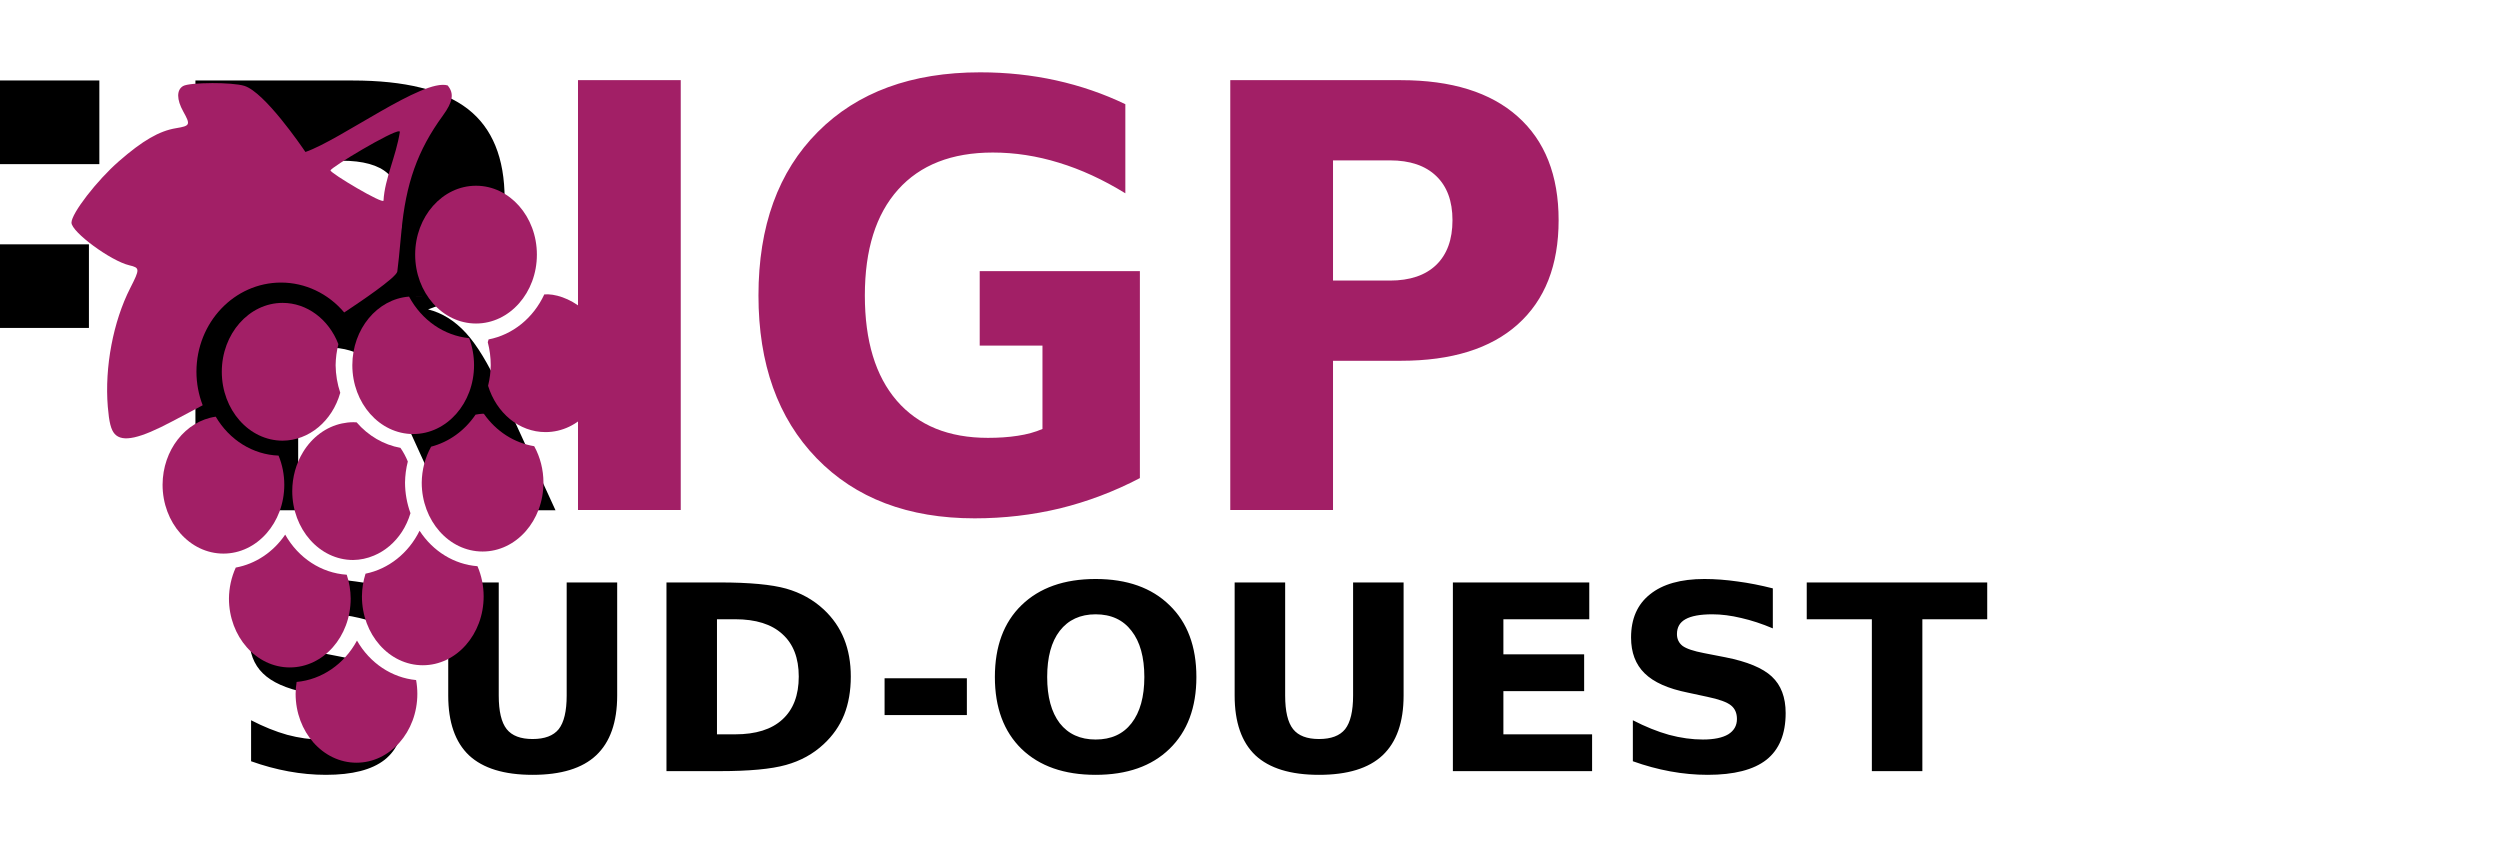
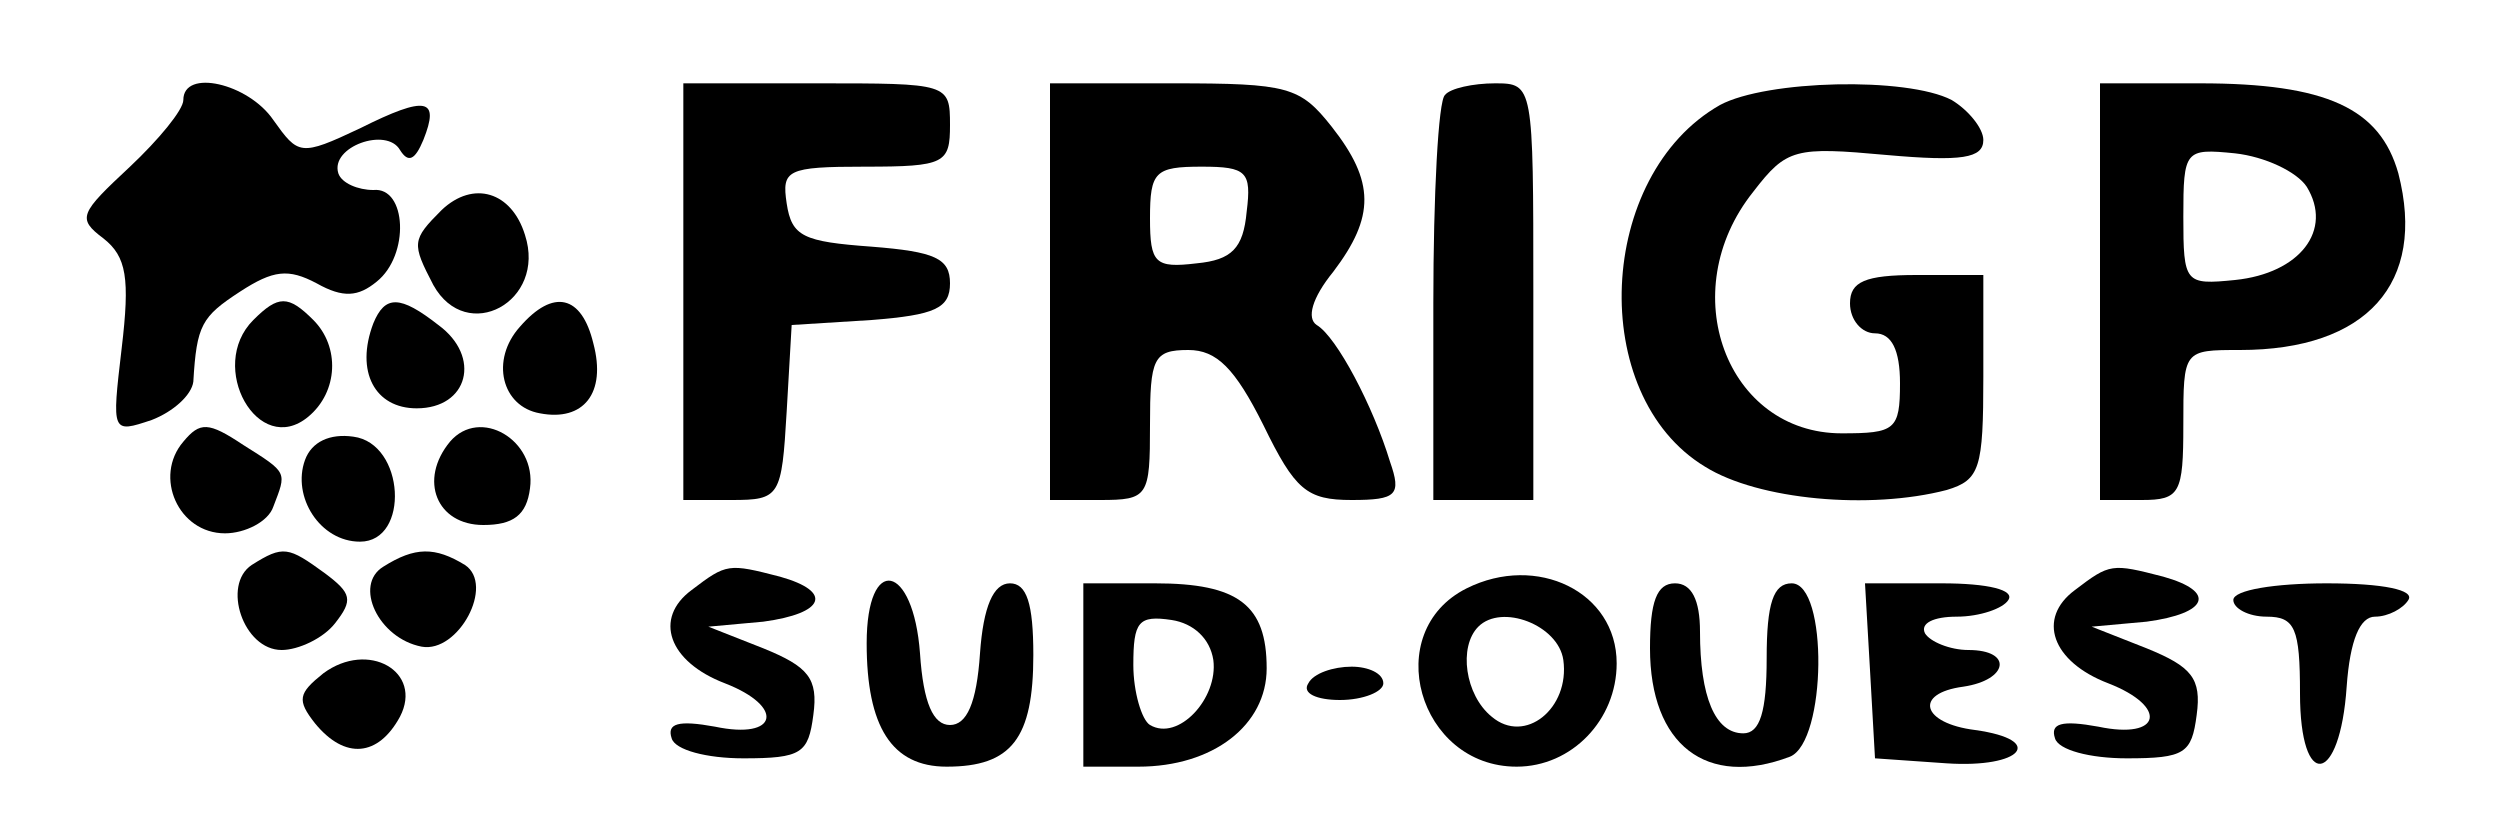
- <svg xmlns="http://www.w3.org/2000/svg" width="297mm" height="100mm" viewBox="0 0 297 100" version="1.1" id="svg1" xml:space="preserve">
-   <defs id="defs1" />
-   <g id="layer1">
-     <g id="g49" style="display:inline" transform="matrix(1.913142,0,0,1.913142,-25.68451,-66.20638)">
-       <g id="g51" transform="translate(2.116667)">
-         <text xml:space="preserve" style="font-weight:bold;font-size:16.381px;line-height:0px;font-family:'Bitstream Vera Sans';-inkscape-font-specification:'Bitstream Vera Sans, Bold';text-align:center;writing-mode:lr-tb;direction:ltr;text-anchor:middle;fill:#000000;fill-opacity:1;stroke-width:2.025" x="104.378" y="84.046" id="text5" transform="scale(1.018863,0.9814857)">
-           <tspan id="tspan5" style="fill:#000000;stroke-width:2.025" x="104.378" y="84.046">SUD-OUEST</tspan>
-         </text>
-         <text xml:space="preserve" style="font-weight:bold;font-size:35.259px;line-height:0px;font-family:'Bitstream Vera Sans';-inkscape-font-specification:'Bitstream Vera Sans, Bold';text-align:center;writing-mode:lr-tb;direction:ltr;text-anchor:middle;fill:#000000;fill-opacity:1;stroke-width:4.358" x="77.881" y="63.843" id="text6" transform="scale(0.963041,1.038377)">
-           <tspan id="tspan6" style="fill:#000000;stroke-width:4.358" x="77.881" y="63.843">FR</tspan>
-         </text>
-         <text xml:space="preserve" style="font-weight:bold;font-size:35.259px;line-height:0px;font-family:'Bitstream Vera Sans';-inkscape-font-specification:'Bitstream Vera Sans, Bold';text-align:center;writing-mode:lr-tb;direction:ltr;text-anchor:middle;fill:#a21f66;fill-opacity:1;stroke-width:4.358" x="134.967" y="63.826" id="text6-8" transform="scale(0.963041,1.038377)">
-           <tspan id="tspan6-9" style="stroke-width:4.358" x="134.967" y="63.826">IGP</tspan>
-         </text>
-       </g>
-       <g id="g50" transform="matrix(1.078548,0,0,1.182719,-0.2312185,-7.266101)">
-         <path d="m 40.745,53.371 a 4.465,4.413 0 0 1 0.171,1.205 4.465,4.413 0 0 1 -0.153,1.082 c 0.476,1.415 1.775,2.433 3.308,2.432 1.935,-1.46e-4 3.504,-1.619 3.504,-3.617 -8.1e-5,-2.66 -2.422,-3.706 -3.576,-3.612 -0.632,1.243 -1.821,2.119 -3.207,2.363 -0.018,0.048 -0.031,0.098 -0.047,0.147 z" style="display:inline;fill:#a21f66;stroke-width:0.684" id="path12" />
-         <path id="path6-1-3-2" style="display:inline;fill:#a21f66;fill-opacity:1;stroke-width:0.684" d="m 36.451,50.959 c 1.404,4.68e-4 -0.08,0.003 0,0 z m 3.222,2.198 c -1.443,-0.129 -2.733,-0.942 -3.46,-2.181 -1.835,0.129 -3.261,1.701 -3.266,3.599 6.2e-5,1.998 1.569,3.617 3.504,3.617 1.935,-1.46e-4 3.504,-1.619 3.504,-3.617 -2.92e-4,-0.488 -0.096,-0.97 -0.282,-1.419 z" />
-         <ellipse style="display:inline;fill:#a21f66;fill-opacity:1;stroke-width:0.549" id="path6" cx="40.069" cy="48.772" rx="3.504" ry="3.617" />
-         <path d="m 40.041,57.174 a 4.465,4.413 0 0 1 -2.557,1.681 3.504,3.617 0 0 0 -0.541,1.888 3.504,3.617 0 0 0 3.504,3.617 3.504,3.617 0 0 0 3.504,-3.617 3.504,3.617 0 0 0 -0.533,-1.913 4.465,4.413 0 0 1 -2.897,-1.701 3.504,3.617 0 0 0 -0.074,-0.003 3.504,3.617 0 0 0 -0.406,0.048 z" style="display:inline;fill:#a21f66;stroke-width:0.549" id="path14" />
-         <path d="m 32.252,56.025 a 4.465,4.413 0 0 1 -0.267,-1.449 4.465,4.413 0 0 1 0.16,-1.102 3.504,3.617 0 0 0 -3.209,-2.168 3.504,3.617 0 0 0 -3.504,3.617 3.504,3.617 0 0 0 3.504,3.617 3.504,3.617 0 0 0 3.316,-2.515 z" style="display:inline;fill:#a21f66;stroke-width:0.549" id="path18" />
-         <path id="path33" style="display:inline;fill:#a21f66;stroke-width:0.549" d="m 32.993,57.571 a 3.504,3.617 0 0 0 -0.643,0.065 3.504,3.617 0 0 0 -2.239,1.502 3.504,3.617 0 0 0 -0.623,2.05 3.504,3.617 0 0 0 3.504,3.617 3.504,3.617 0 0 0 1.2,-0.232 3.504,3.617 0 0 0 1.609,-1.245 3.504,3.617 0 0 0 0.494,-0.981 4.465,4.413 0 0 1 -0.314,-1.604 4.465,4.413 0 0 1 0.161,-1.108 3.504,3.617 0 0 0 -0.425,-0.718 4.465,4.413 0 0 1 -2.522,-1.339 3.504,3.617 0 0 0 -0.203,-0.008 z m -0.985,0.444 a 4.465,4.413 0 0 1 -0.036,0.037 4.465,4.413 0 0 0 0.036,-0.037 z m -0.401,0.353 a 4.465,4.413 0 0 1 -0.067,0.052 4.465,4.413 0 0 0 0.067,-0.052 z m -0.458,0.314 a 4.465,4.413 0 0 1 -0.075,0.043 4.465,4.413 0 0 0 0.075,-0.043 z m -0.5,0.258 a 4.465,4.413 0 0 1 -0.064,0.026 4.465,4.413 0 0 0 0.064,-0.026 z" />
-         <path d="m 36.819,63.268 a 4.465,4.413 0 0 1 -3.112,2.256 3.504,3.617 0 0 0 -0.207,1.19 3.504,3.617 0 0 0 3.504,3.617 3.504,3.617 0 0 0 3.504,-3.617 3.504,3.617 0 0 0 -0.356,-1.583 4.465,4.413 0 0 1 -3.333,-1.862 z" style="display:inline;fill:#a21f66;stroke-width:0.549" id="path39" />
-         <path d="m 33.215,69.036 a 4.465,4.413 0 0 1 -3.475,2.172 3.504,3.617 0 0 0 -0.058,0.623 3.504,3.617 0 0 0 3.504,3.617 3.504,3.617 0 0 0 3.504,-3.617 3.504,3.617 0 0 0 -0.071,-0.722 4.465,4.413 0 0 1 -3.404,-2.073 z" style="display:inline;fill:#a21f66;stroke-width:0.549" id="path28" />
-         <path d="m 28.7,59.324 a 4.465,4.413 0 0 1 -3.617,-2.044 3.504,3.617 0 0 0 -3.061,3.572 3.504,3.617 0 0 0 3.504,3.617 3.504,3.617 0 0 0 3.504,-3.617 3.504,3.617 0 0 0 -0.33,-1.528 z" style="display:inline;fill:#a21f66;stroke-width:0.549" id="path37" />
-         <path d="m 32.624,65.578 a 4.465,4.413 0 0 1 -3.542,-2.105 4.465,4.413 0 0 1 -2.846,1.73 3.504,3.617 0 0 0 -0.392,1.626 3.504,3.617 0 0 0 3.504,3.617 3.504,3.617 0 0 0 3.504,-3.617 3.504,3.617 0 0 0 -0.227,-1.251 z" style="display:inline;fill:#a21f66;stroke-width:0.549" id="path41" />
-         <path d="m 24.848,39.767 c -0.748,0.002 -1.456,0.053 -1.645,0.154 -0.38,0.204 -0.376,0.705 0.011,1.339 0.426,0.698 0.4,0.752 -0.418,0.874 -0.967,0.145 -1.918,0.647 -3.287,1.735 -1.262,1.003 -2.732,2.737 -2.732,3.224 0,0.49 2.261,2.01 3.333,2.24 0.609,0.131 0.612,0.191 0.05,1.196 -0.981,1.755 -1.479,4.151 -1.292,6.227 0.074,0.822 0.184,1.215 0.4,1.432 0.449,0.449 1.432,0.25 3.333,-0.672 0.769,-0.373 1.403,-0.678 1.731,-0.835 a 4.872,4.684 0 0 1 -0.36,-1.758 4.872,4.684 0 0 1 4.872,-4.684 4.872,4.684 0 0 1 3.636,1.57 l 0.408,-0.249 c 0.335,-0.204 2.589,-1.574 2.648,-1.898 0.033,-0.178 0.138,-1.11 0.233,-2.071 0.254,-2.554 0.936,-4.299 2.39,-6.118 0.585,-0.732 0.66,-1.161 0.276,-1.585 -1.417,-0.38 -6.144,2.849 -8.188,3.495 -0.237,-0.32 -2.348,-3.136 -3.515,-3.471 -0.349,-0.1 -1.137,-0.149 -1.885,-0.147 z M 35.647,42.297 c 0.026,0.003 0.039,0.015 0.035,0.037 -0.216,1.271 -0.874,2.46 -0.939,3.6 -0.012,0.216 -3.052,-1.434 -3.052,-1.582 0,-0.151 3.56,-2.099 3.956,-2.055 z" style="display:inline;fill:#a21f66" id="path46" />
-       </g>
-     </g>
+ <svg xmlns="http://www.w3.org/2000/svg" version="1.0" width="150pt" height="50pt" viewBox="0 0 150 50" preserveAspectRatio="xMidYMid meet">
+   <g transform="translate(0,50) scale(0.1,-0.1)" fill="#000000" stroke="none">
+     <path d="M110 440 c0 -6 -15 -24 -32 -40 -30 -28 -32 -31 -16 -43 14 -11 16 -24 11 -66 -6 -51 -6 -51 18 -43 13 5 24 15 25 23 2 34 5 39 28 54 20 13 29 14 46 5 16 -9 25 -8 36 1 20 16 18 57 -2 55 -9 0 -19 4 -21 10 -5 16 29 28 37 14 5 -8 9 -6 14 6 10 25 2 27 -38 7 -36 -17 -37 -16 -52 5 -15 22 -54 31 -54 12z" />
+     <path d="M410 325 l0 -125 29 0 c29 0 30 2 33 53 l3 52 48 3 c38 3 47 7 47 22 0 15 -9 19 -47 22 -41 3 -48 6 -51 26 -3 20 0 22 47 22 48 0 51 2 51 25 0 25 -1 25 -80 25 l-80 0 0 -125z" />
+     <path d="M630 325 l0 -125 30 0 c29 0 30 2 30 45 0 40 2 45 23 45 17 0 28 -11 45 -45 19 -39 26 -45 53 -45 27 0 30 3 23 23 -10 33 -32 75 -44 82 -6 4 -3 16 10 32 25 33 25 54 -1 87 -19 24 -26 26 -95 26 l-74 0 0 -125z m118 48 c-2 -22 -9 -29 -30 -31 -25 -3 -28 0 -28 27 0 28 3 31 31 31 27 0 30 -3 27 -27z" />
+     <path d="M867 443 c-4 -3 -7 -60 -7 -125 l0 -118 30 0 30 0 0 125 c0 124 0 125 -23 125 -13 0 -27 -3 -30 -7z" />
+     <path d="M1032 437 c-74 -42 -80 -174 -9 -217 32 -20 99 -26 145 -14 20 6 22 13 22 68 l0 61 -40 0 c-31 0 -40 -4 -40 -17 0 -10 7 -18 15 -18 10 0 15 -10 15 -30 0 -28 -3 -30 -35 -30 -69 0 -101 85 -53 145 20 26 25 27 80 22 45 -4 58 -2 58 9 0 7 -9 18 -19 24 -27 14 -111 12 -139 -3z" />
+     <path d="M1260 325 l0 -125 25 0 c23 0 25 4 25 45 0 45 0 45 34 45 76 0 112 40 95 106 -11 39 -43 54 -119 54 l-60 0 0 -125z m124 63 c16 -26 -4 -52 -43 -56 -30 -3 -31 -2 -31 38 0 40 1 41 31 38 18 -2 37 -11 43 -20z" />
+     <path d="M265 374 c-18 -18 -18 -20 -5 -45 20 -36 68 -10 55 30 -8 26 -31 33 -50 15z" />
+     <path d="M152 308 c-28 -28 3 -83 33 -58 18 15 19 42 3 58 -15 15 -21 15 -36 0z" />
+     <path d="M224 306 c-11 -29 1 -51 26 -51 31 0 39 31 13 50 -23 18 -32 18 -39 1z" />
+     <path d="M312 304 c-18 -20 -11 -48 12 -52 26 -5 40 12 32 42 -7 29 -24 33 -44 10z" />
+     <path d="M110 235 c-18 -21 -3 -55 25 -55 12 0 26 7 29 16 8 21 9 20 -18 37 -21 14 -26 14 -36 2z" />
+     <path d="M270 235 c-19 -23 -8 -50 20 -50 18 0 26 6 28 22 4 29 -30 49 -48 28z" />
+     <path d="M183 224 c-8 -22 9 -49 33 -49 30 0 27 59 -4 63 -14 2 -25 -3 -29 -14z" />
+     <path d="M151 161 c-18 -12 -5 -51 18 -51 10 0 25 7 32 16 11 14 10 18 -6 30 -22 16 -25 17 -44 5z" />
+     <path d="M230 160 c-18 -11 -3 -43 23 -48 22 -4 44 37 26 49 -18 11 -30 11 -49 -1z" />
+     <path d="M415 146 c-23 -17 -14 -43 20 -56 36 -14 32 -34 -6 -26 -22 4 -29 2 -26 -7 2 -7 21 -12 43 -12 35 0 39 3 42 26 3 22 -3 29 -30 40 l-33 13 33 3 c37 5 42 18 10 27 -31 8 -32 8 -53 -8z" />
+     <path d="M880 147 c-52 -26 -29 -107 30 -107 33 0 60 28 60 62 0 43 -48 66 -90 45z m58 -43 c4 -29 -23 -51 -43 -34 -16 13 -20 42 -8 54 14 14 48 1 51 -20z" />
+     <path d="M1245 146 c-23 -17 -14 -43 20 -56 36 -14 32 -34 -6 -26 -22 4 -29 2 -26 -7 2 -7 21 -12 43 -12 35 0 39 3 42 26 3 22 -3 29 -30 40 l-33 13 33 3 c37 5 42 18 10 27 -31 8 -32 8 -53 -8z" />
+     <path d="M520 114 c0 -50 15 -74 48 -74 39 0 52 17 52 67 0 31 -4 43 -14 43 -10 0 -16 -14 -18 -42 -2 -30 -8 -43 -18 -43 -10 0 -16 13 -18 43 -4 54 -32 60 -32 6z" />
+     <path d="M650 95 l0 -55 33 0 c45 0 77 25 77 59 0 38 -17 51 -67 51 l-43 0 0 -55z m78 9 c3 -23 -21 -49 -38 -39 -5 3 -10 20 -10 36 0 26 3 30 23 27 13 -2 23 -11 25 -24z" />
+     <path d="M990 111 c0 -58 34 -84 84 -65 22 9 23 104 1 104 -11 0 -15 -12 -15 -45 0 -32 -4 -45 -14 -45 -17 0 -26 22 -26 61 0 19 -5 29 -15 29 -11 0 -15 -11 -15 -39z" />
+     <path d="M1122 98 l3 -53 43 -3 c45 -3 60 14 17 20 -32 4 -37 22 -7 26 27 4 30 22 3 22 -11 0 -23 5 -26 10 -3 6 5 10 19 10 14 0 28 5 31 10 4 6 -12 10 -40 10 l-46 0 3 -52z" />
+     <path d="M1340 140 c0 -5 9 -10 20 -10 17 0 20 -7 20 -46 0 -59 24 -55 28 4 2 28 8 42 17 42 8 0 17 5 20 10 4 6 -15 10 -49 10 -31 0 -56 -4 -56 -10z" />
+     <path d="M194 96 c-15 -12 -16 -16 -5 -30 18 -22 38 -20 51 4 14 27 -19 46 -46 26z" />
+     <path d="M785 90 c-4 -6 5 -10 19 -10 14 0 26 5 26 10 0 6 -9 10 -19 10 -11 0 -23 -4 -26 -10z" />
  </g>
</svg>
